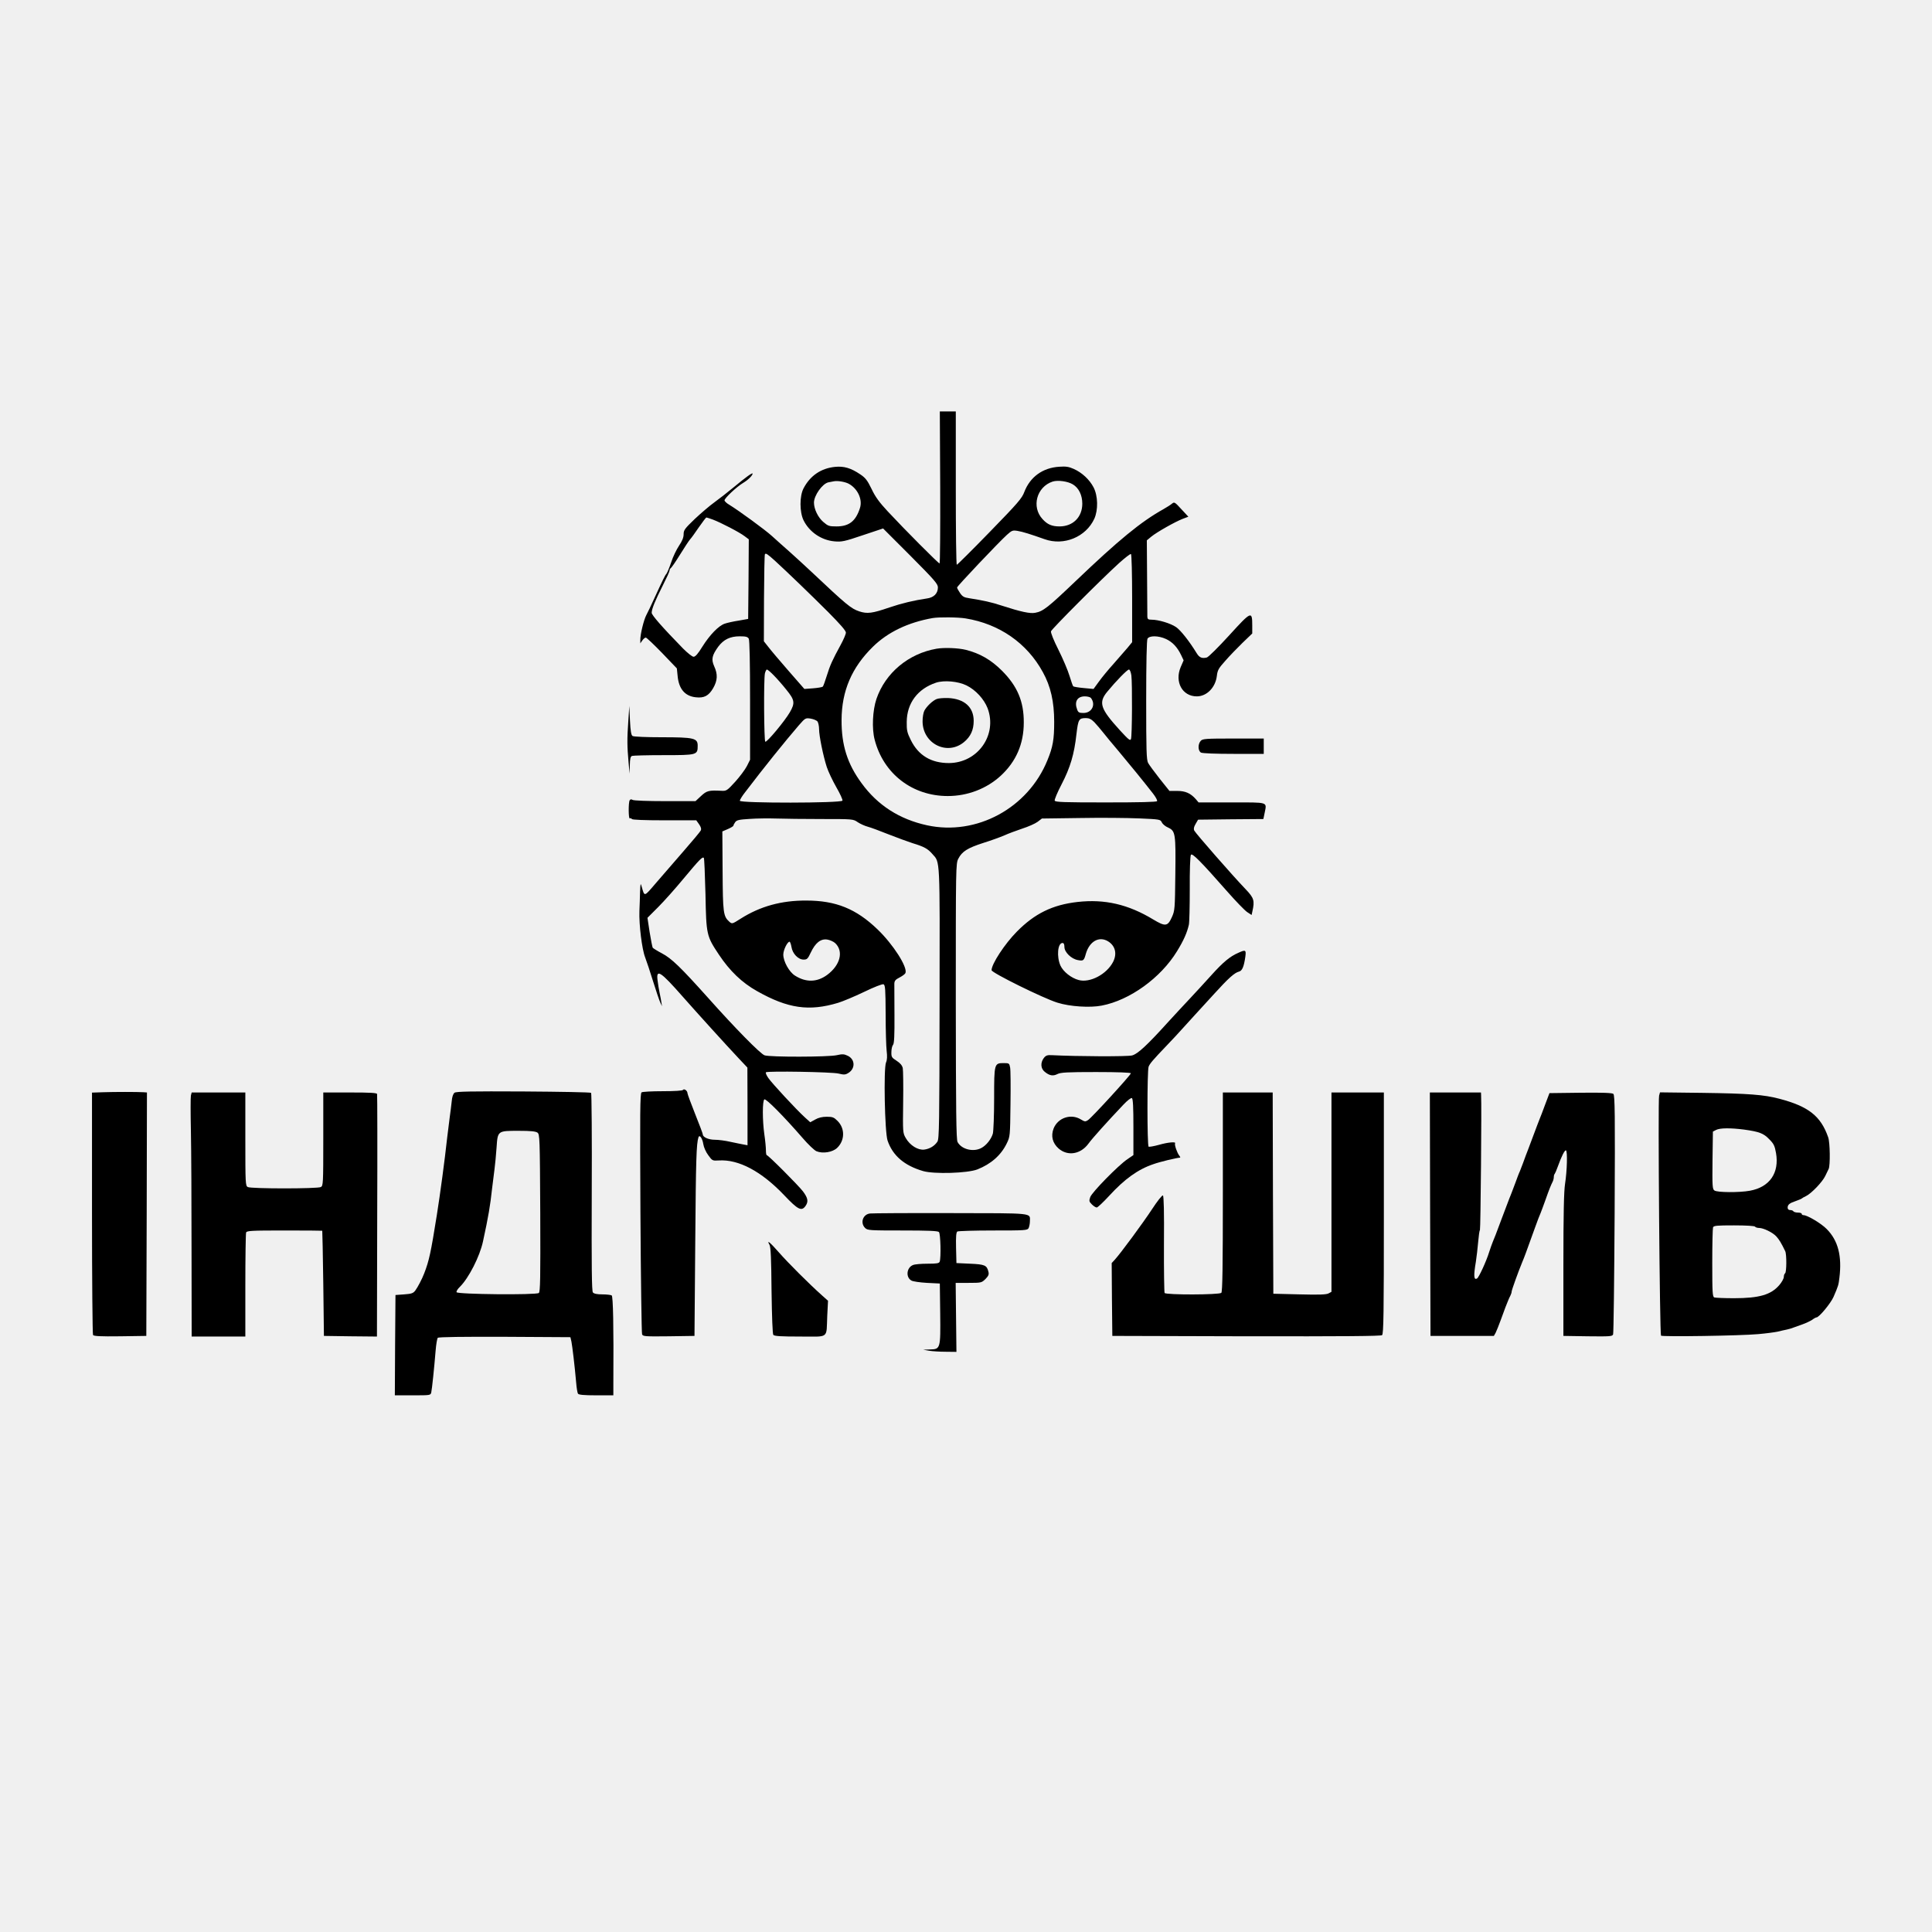
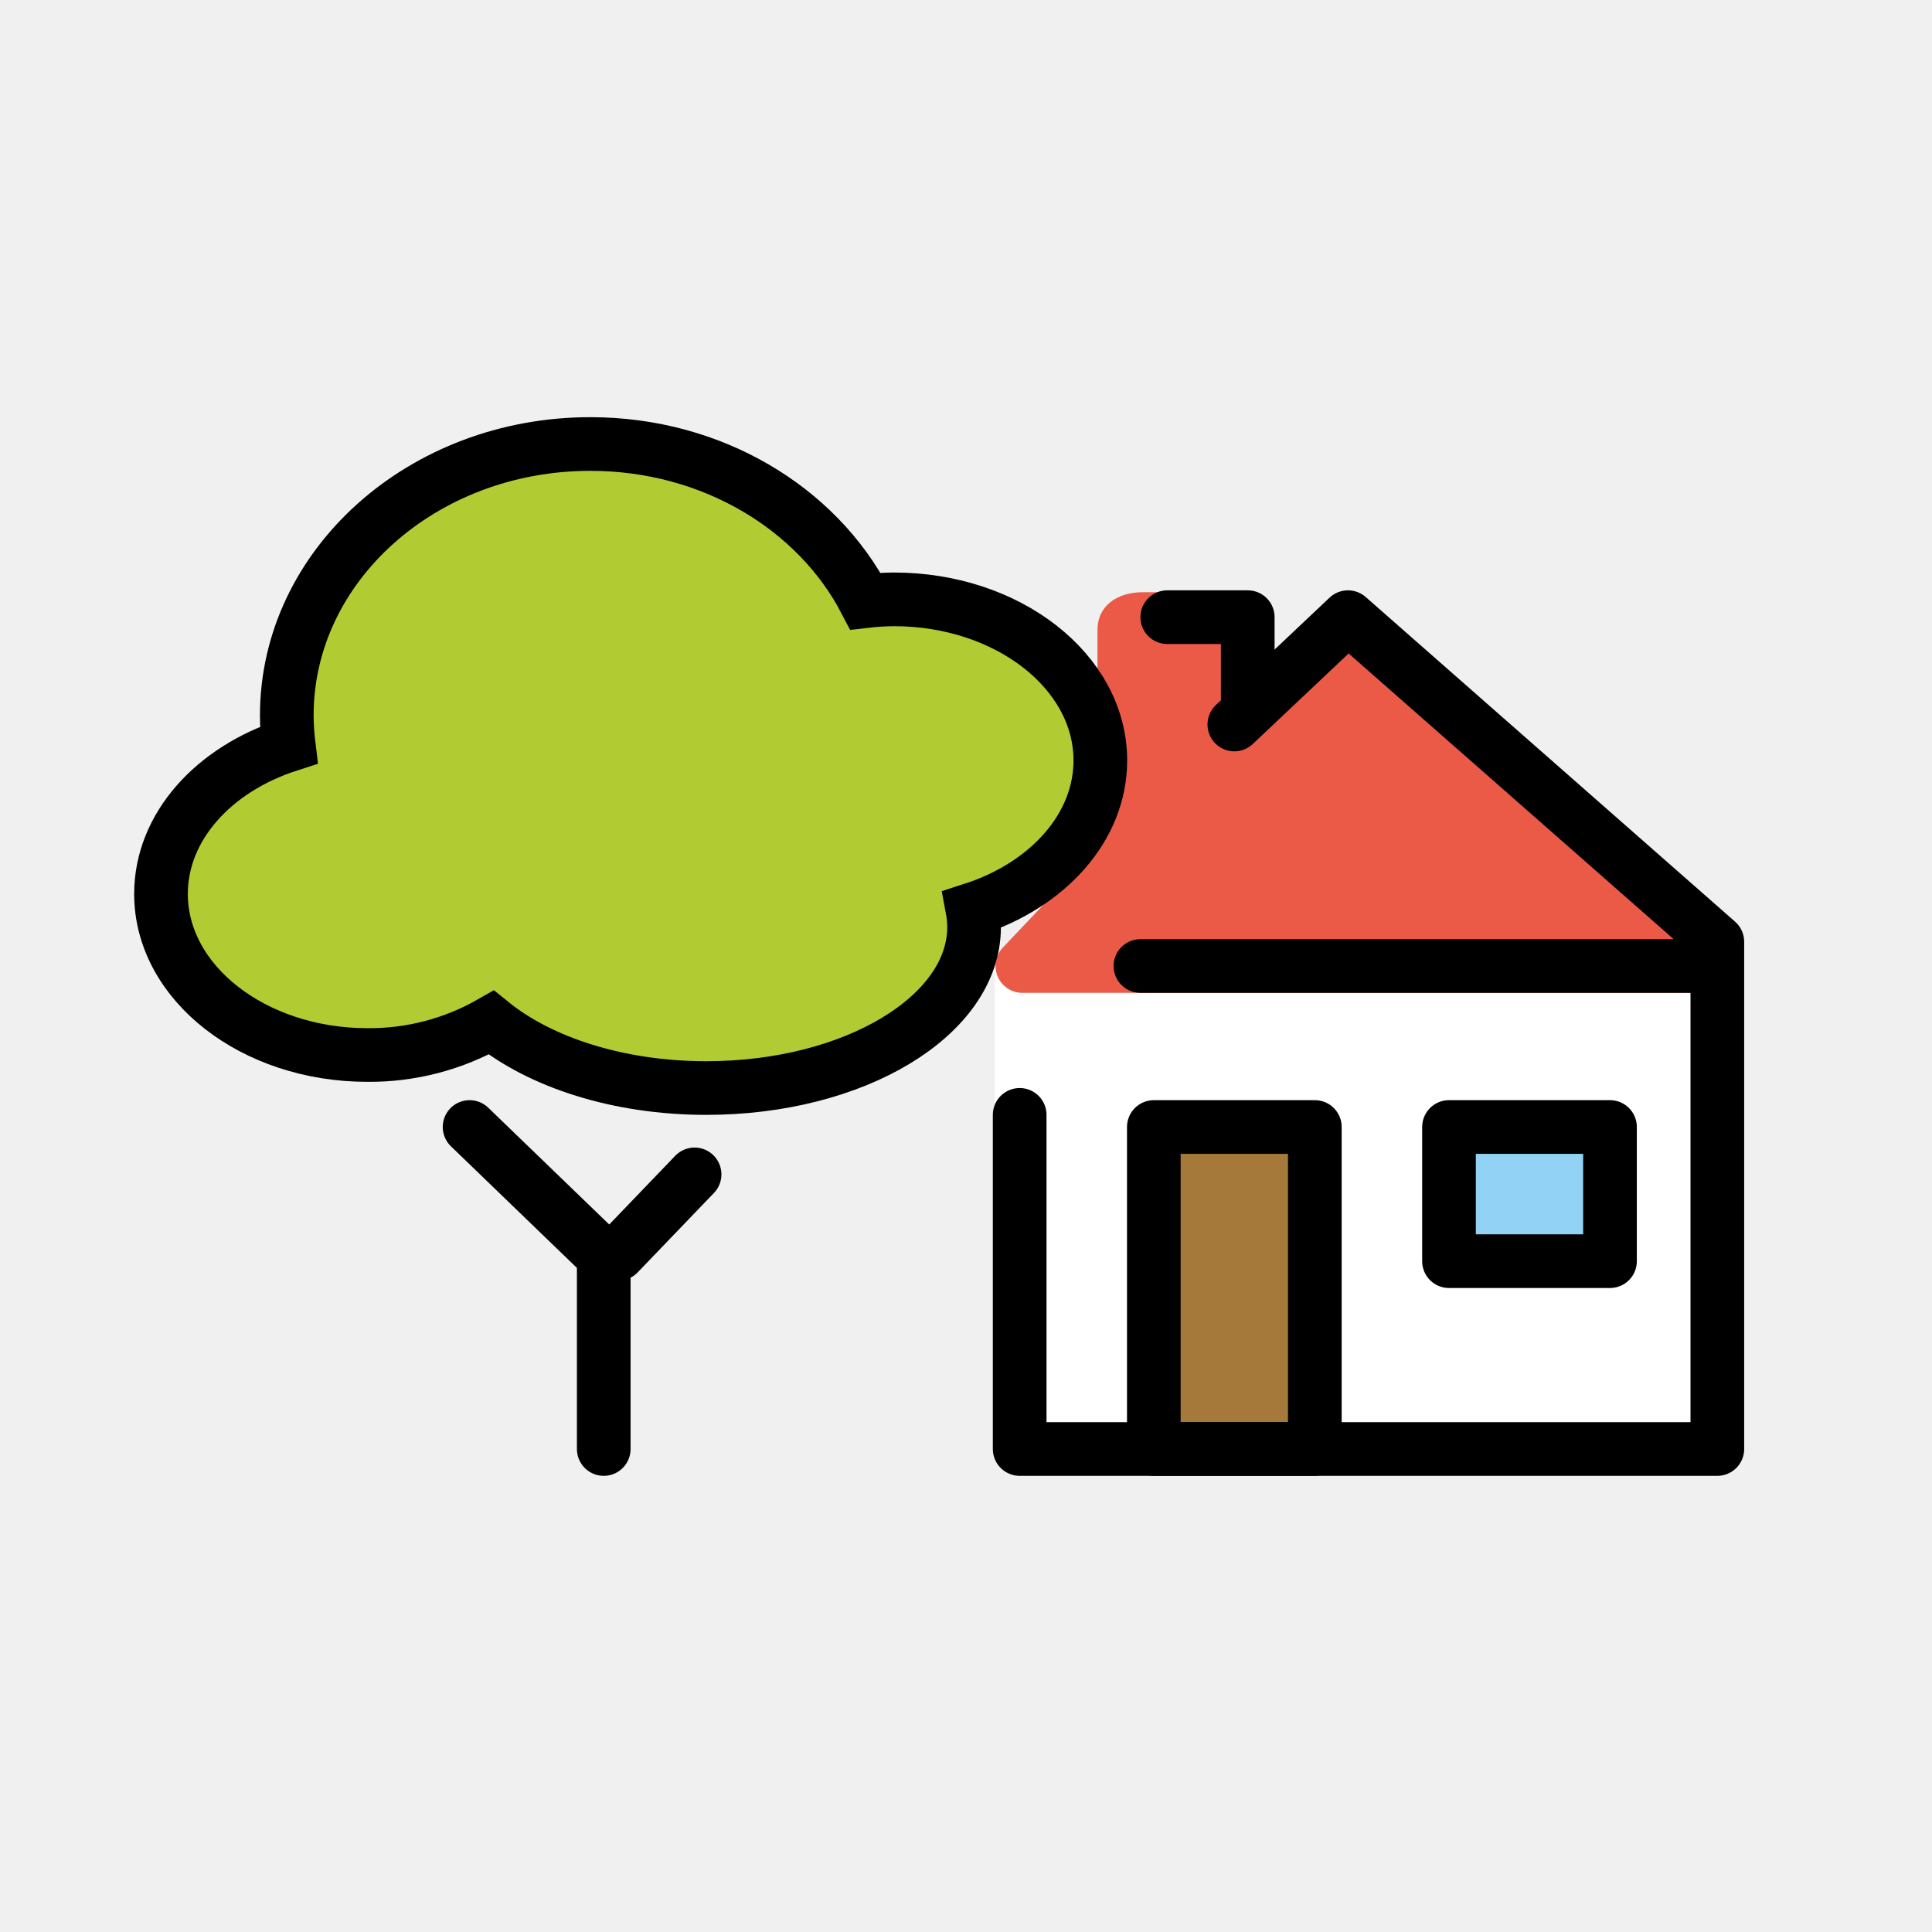
- <svg xmlns="http://www.w3.org/2000/svg" version="1.0" width="72pt" height="72pt" viewBox="0 0 72 72" preserveAspectRatio="xMidYMid meet">
-   <g transform="translate(0,72) scale(0.004762,-0.004762)" fill="#000000" stroke="none">
-     <path d="M7358 11305 c1 -327 -1 -595 -5 -595 -9 0 -272 264 -406 408 -65 70 -97 113 -126 175 -33 68 -48 87 -88 114 -74 50 -128 66 -198 59 -110 -11 -195 -69 -247 -169 -31 -60 -31 -183 0 -248 45 -92 139 -157 243 -166 55 -5 77 -1 221 48 l159 53 215 -215 c185 -186 214 -219 214 -246 0 -48 -32 -80 -87 -87 -101 -15 -194 -37 -292 -70 -136 -47 -174 -51 -236 -31 -65 22 -97 48 -375 310 -47 44 -123 114 -169 155 -47 41 -110 98 -140 125 -55 50 -261 200 -333 244 -21 12 -38 28 -38 35 0 17 95 106 145 136 40 24 74 58 75 73 0 11 -51 -26 -150 -108 -47 -39 -114 -91 -150 -117 -36 -26 -104 -84 -153 -130 -78 -75 -87 -87 -87 -119 0 -26 -11 -53 -36 -90 -20 -30 -48 -88 -61 -129 -14 -41 -31 -82 -37 -90 -13 -15 -26 -42 -101 -205 -20 -44 -45 -97 -56 -117 -21 -39 -49 -154 -48 -198 l0 -25 16 23 c8 12 21 22 27 22 6 0 63 -54 127 -120 l116 -121 6 -59 c9 -101 57 -158 141 -167 66 -8 102 11 137 71 35 61 37 109 8 172 -24 54 -17 85 32 153 42 56 93 81 168 81 49 0 62 -4 71 -19 6 -13 10 -183 10 -483 l0 -464 -25 -50 c-14 -27 -55 -82 -91 -122 -64 -70 -69 -73 -108 -71 -99 5 -115 1 -160 -41 l-43 -40 -239 0 c-132 0 -246 4 -254 10 -9 6 -17 5 -22 -3 -11 -17 -10 -149 1 -142 5 3 12 1 16 -5 4 -6 97 -10 255 -10 l249 0 22 -31 c15 -22 19 -36 13 -49 -5 -10 -66 -83 -135 -162 -69 -79 -165 -190 -214 -247 -96 -112 -90 -111 -113 -31 -9 32 -10 29 -13 -40 -1 -41 -3 -109 -5 -150 -4 -105 20 -300 45 -363 11 -28 39 -113 62 -187 23 -74 48 -148 56 -165 l14 -30 -5 30 c-2 17 -9 50 -14 75 -5 25 -13 69 -16 98 -12 92 23 70 197 -128 120 -136 333 -371 440 -485 l66 -70 1 -304 0 -304 -32 6 c-18 3 -64 13 -103 21 -38 9 -93 16 -120 16 -50 0 -95 20 -95 42 0 6 -27 78 -60 160 -33 83 -60 156 -60 163 0 19 -27 38 -35 25 -4 -6 -63 -10 -158 -10 -84 0 -158 -4 -166 -9 -12 -8 -13 -151 -9 -942 3 -514 9 -942 13 -952 7 -16 24 -17 209 -15 l201 3 6 735 c5 656 9 767 25 819 8 25 31 -7 38 -53 4 -25 20 -62 39 -87 31 -43 33 -44 82 -41 156 10 334 -85 512 -272 108 -114 136 -128 167 -84 24 34 19 62 -20 114 -37 48 -272 284 -284 284 -3 0 -6 17 -6 38 0 20 -5 75 -12 122 -16 112 -16 266 0 276 13 8 155 -136 299 -302 43 -50 92 -97 109 -104 49 -20 125 -8 161 26 61 58 63 152 4 211 -29 29 -39 33 -85 33 -35 0 -65 -7 -91 -22 l-38 -21 -43 39 c-65 59 -255 264 -285 307 -14 20 -23 40 -19 45 12 11 515 3 569 -10 41 -10 52 -10 75 4 57 34 55 107 -3 135 -29 14 -42 15 -86 5 -65 -15 -526 -16 -566 -1 -34 13 -229 211 -441 449 -216 241 -286 309 -362 349 -36 19 -68 39 -72 44 -3 6 -14 60 -24 122 l-17 112 84 84 c46 46 135 146 197 221 126 151 149 175 160 164 4 -4 9 -132 13 -284 6 -319 8 -327 105 -473 85 -128 181 -220 299 -286 241 -136 407 -160 635 -91 36 11 127 49 202 85 78 38 143 63 152 60 14 -6 16 -37 17 -234 0 -125 4 -255 8 -288 5 -41 4 -70 -5 -90 -20 -48 -10 -546 12 -611 40 -118 131 -196 278 -239 86 -25 348 -17 425 13 106 42 184 110 229 202 27 55 27 57 30 309 2 139 1 269 -3 287 -6 32 -8 34 -49 34 -75 0 -76 -2 -76 -276 0 -133 -5 -255 -10 -276 -13 -44 -52 -93 -91 -113 -63 -33 -154 -10 -185 47 -11 18 -13 243 -14 1101 0 1057 0 1079 20 1117 29 56 71 83 195 123 61 19 135 46 165 59 30 14 93 37 140 53 47 15 101 39 120 53 l34 26 297 4 c164 3 373 1 464 -3 162 -7 167 -8 177 -31 6 -13 28 -32 50 -41 57 -27 60 -46 56 -368 -3 -270 -4 -282 -27 -333 -33 -73 -51 -75 -146 -18 -195 118 -379 161 -592 137 -196 -22 -336 -91 -475 -232 -95 -96 -198 -253 -198 -302 0 -20 405 -220 515 -254 98 -31 256 -41 347 -23 220 42 462 217 589 425 53 86 79 146 93 208 4 16 7 142 7 280 -1 139 3 259 9 267 10 16 75 -49 287 -290 65 -74 134 -145 153 -158 l35 -23 6 28 c19 84 13 105 -53 174 -101 105 -392 438 -402 459 -6 13 -3 29 11 52 l19 33 256 3 255 2 10 48 c17 88 35 82 -258 82 l-259 0 -22 26 c-41 46 -81 64 -146 64 l-60 0 -76 95 c-41 52 -82 108 -91 124 -13 26 -15 97 -15 491 0 299 4 468 10 481 15 26 86 25 145 -2 51 -24 88 -63 118 -125 l20 -42 -23 -53 c-49 -116 13 -229 126 -229 78 0 146 69 157 160 5 45 14 60 66 118 32 37 93 100 135 141 l76 73 0 62 c0 117 -7 114 -179 -75 -85 -93 -164 -172 -177 -175 -37 -9 -58 -1 -79 34 -59 96 -125 179 -161 204 -44 30 -138 58 -191 58 -27 0 -33 4 -34 23 0 12 -1 152 -2 310 l-2 288 35 29 c44 36 186 116 245 139 l45 17 -55 59 c-50 55 -55 58 -72 44 -10 -9 -40 -28 -68 -44 -176 -98 -351 -242 -685 -561 -219 -209 -257 -239 -319 -250 -39 -8 -113 8 -261 56 -81 27 -146 41 -255 58 -41 6 -53 13 -72 41 -13 19 -23 38 -23 43 0 10 324 352 390 412 39 35 45 37 83 31 42 -7 99 -25 212 -65 151 -54 323 17 389 160 31 69 29 179 -6 246 -32 61 -90 115 -155 144 -38 17 -61 21 -114 17 -129 -8 -228 -80 -273 -198 -18 -49 -51 -87 -271 -313 -137 -141 -253 -256 -257 -256 -5 0 -8 270 -8 600 l0 600 -62 0 -63 0 3 -595z m-718 30 c71 -37 112 -123 90 -191 -33 -103 -85 -144 -184 -144 -57 0 -66 3 -103 35 -41 35 -73 101 -73 151 0 56 66 149 113 159 12 2 31 6 42 8 28 6 85 -3 115 -18z m1756 -6 c47 -28 74 -85 74 -151 0 -105 -73 -178 -178 -178 -60 0 -95 15 -133 57 -89 96 -46 253 79 294 41 13 119 2 158 -22z m-2816 -276 c61 -23 208 -99 248 -130 l32 -24 -2 -312 -3 -311 -73 -13 c-40 -6 -90 -17 -110 -24 -48 -16 -117 -87 -176 -181 -33 -54 -54 -78 -68 -78 -11 0 -47 29 -83 65 -162 166 -245 261 -245 279 0 30 28 97 87 214 29 57 53 109 53 117 0 7 4 15 8 17 5 2 38 49 73 106 35 57 71 111 79 120 9 9 40 52 69 95 29 42 56 77 59 77 4 0 27 -8 52 -17z m485 -322 c95 -87 281 -266 418 -403 91 -92 137 -144 137 -159 0 -12 -19 -56 -42 -98 -63 -115 -83 -159 -108 -241 -13 -41 -26 -79 -31 -84 -4 -4 -38 -10 -76 -13 l-68 -5 -125 143 c-69 79 -140 163 -158 187 l-34 43 1 336 c1 185 4 340 7 345 7 11 19 3 79 -51z m2795 -295 l0 -342 -37 -45 c-21 -24 -69 -80 -108 -124 -40 -44 -91 -106 -114 -138 l-43 -59 -76 7 c-43 4 -80 10 -83 14 -4 3 -16 40 -29 81 -12 41 -51 133 -86 203 -39 77 -62 136 -59 146 6 19 393 407 534 535 46 41 87 73 92 70 5 -3 9 -159 9 -348z m-1303 -156 c264 -43 480 -193 604 -420 62 -112 89 -232 89 -390 0 -137 -10 -196 -53 -300 -152 -375 -555 -593 -942 -509 -216 47 -387 157 -512 329 -112 152 -158 299 -157 495 1 228 80 411 245 573 117 115 276 191 469 225 49 8 196 7 257 -3z m-1502 -445 c24 -24 69 -75 99 -113 66 -81 69 -104 27 -177 -40 -69 -180 -237 -192 -230 -10 7 -13 483 -3 534 4 17 11 31 16 31 5 0 29 -20 53 -45z m2799 -1 c8 -64 6 -475 -3 -498 -6 -16 -19 -5 -87 69 -153 168 -169 216 -99 301 69 84 157 174 170 174 7 0 15 -19 19 -46z m-317 -176 c41 -52 8 -118 -58 -118 -33 0 -41 4 -49 26 -24 62 0 104 60 104 21 0 42 -6 47 -12z m-2139 -185 c6 -9 12 -36 12 -59 0 -53 32 -209 60 -296 12 -37 46 -108 75 -159 29 -50 51 -98 48 -105 -8 -20 -803 -21 -803 -1 0 8 19 39 43 69 146 192 308 393 419 522 50 57 52 58 92 52 23 -4 47 -14 54 -23z m2166 -5 c17 -18 47 -53 66 -77 19 -25 76 -93 125 -151 86 -103 187 -226 268 -330 21 -27 36 -54 32 -60 -4 -7 -137 -10 -401 -10 -323 0 -396 2 -400 14 -3 7 21 65 54 128 68 131 99 236 116 391 14 118 19 127 75 127 24 0 41 -8 65 -32z m-2133 -758 c245 0 246 0 282 -25 20 -13 55 -29 78 -35 23 -6 96 -33 163 -60 66 -26 151 -57 188 -69 89 -27 119 -43 155 -85 61 -68 58 -15 56 -1169 -1 -952 -3 -1060 -17 -1082 -23 -34 -59 -56 -103 -62 -49 -6 -112 33 -145 91 -23 40 -23 45 -20 279 2 131 0 252 -3 268 -5 21 -20 39 -48 57 -39 25 -42 30 -41 69 0 23 6 48 13 56 9 11 12 74 11 234 -1 120 -1 230 -1 245 1 22 9 32 41 48 23 12 43 27 46 35 18 46 -97 225 -218 341 -168 162 -327 226 -558 226 -195 1 -361 -45 -514 -142 -66 -42 -67 -42 -88 -24 -48 43 -51 69 -53 398 l-2 309 44 19 c23 10 43 22 43 27 0 4 6 16 14 27 12 16 31 20 113 25 54 4 148 5 208 3 61 -2 221 -4 356 -4z m105 -971 c68 -64 40 -173 -63 -249 -79 -58 -166 -60 -252 -5 -45 28 -91 111 -91 164 0 36 32 101 49 101 4 0 11 -18 15 -41 8 -53 53 -99 95 -99 27 0 33 6 56 55 36 76 77 109 128 102 21 -3 50 -16 63 -28z m2134 15 c58 -35 74 -97 41 -162 -50 -97 -181 -166 -269 -142 -58 15 -121 65 -143 113 -31 70 -22 177 16 177 10 0 15 -10 15 -31 0 -41 54 -94 106 -103 42 -8 47 -5 62 50 28 96 102 139 172 98z" />
-     <path d="M7330 10043 c-220 -38 -401 -189 -471 -393 -30 -89 -37 -232 -14 -319 69 -267 295 -441 572 -441 155 0 304 57 415 159 120 111 180 249 180 416 1 165 -50 285 -171 406 -85 85 -172 135 -282 163 -60 15 -170 19 -229 9z m233 -287 c72 -35 138 -107 166 -179 78 -209 -77 -428 -303 -429 -139 0 -239 60 -298 180 -29 58 -33 77 -32 142 1 146 85 259 229 307 63 21 173 11 238 -21z" />
-     <path d="M7330 9649 c-32 -13 -78 -57 -96 -91 -8 -15 -14 -52 -14 -83 0 -175 192 -272 324 -163 52 43 76 95 76 166 0 108 -73 173 -200 179 -36 1 -76 -2 -90 -8z" />
-     <path d="M4917 9475 c-10 -140 -9 -197 2 -320 l8 -90 2 66 c1 51 5 68 17 73 9 3 120 6 248 6 262 0 266 1 266 74 0 59 -28 66 -282 66 -117 0 -220 4 -228 10 -10 6 -16 38 -20 122 l-5 113 -8 -120z" />
-     <path d="M9397 9322 c-24 -26 -22 -79 2 -92 12 -6 112 -10 255 -10 l236 0 0 60 0 60 -238 0 c-219 0 -240 -2 -255 -18z" />
-     <path d="M9691 7663 c-65 -28 -118 -72 -211 -175 -51 -57 -127 -139 -169 -184 -42 -44 -116 -125 -166 -179 -169 -187 -241 -253 -285 -265 -36 -10 -435 -8 -628 2 -36 2 -47 -2 -63 -22 -28 -37 -25 -84 8 -109 37 -30 64 -34 98 -17 25 13 76 16 303 16 170 0 272 -4 272 -10 0 -13 -306 -347 -335 -366 -21 -14 -26 -13 -56 5 -78 48 -181 13 -214 -72 -22 -58 -8 -113 39 -155 72 -63 174 -46 236 40 29 40 144 168 271 302 33 35 61 56 67 52 9 -5 12 -72 12 -227 l0 -219 -47 -32 c-72 -49 -278 -259 -291 -297 -10 -29 -9 -35 13 -57 13 -13 30 -24 38 -24 7 0 50 40 96 90 122 133 226 208 347 249 53 19 183 50 208 51 5 0 2 7 -5 16 -17 21 -39 85 -33 96 9 14 -54 9 -127 -12 -40 -11 -76 -17 -80 -14 -12 7 -12 596 0 626 10 25 34 53 144 168 40 41 94 100 121 130 27 30 72 80 100 110 28 30 96 105 151 165 108 119 156 162 191 171 25 6 39 38 50 117 7 53 2 56 -55 30z" />
-     <path d="M808 6572 l-88 -3 0 -942 c0 -518 4 -948 8 -955 7 -9 56 -12 213 -10 l204 3 3 953 2 952 -27 2 c-51 3 -227 3 -315 0z" />
-     <path d="M3557 6568 c-11 -9 -19 -32 -22 -68 -3 -30 -10 -84 -15 -120 -5 -36 -14 -108 -20 -160 -20 -185 -56 -449 -81 -607 -47 -296 -61 -360 -99 -458 -16 -43 -52 -111 -70 -135 -16 -21 -29 -26 -87 -30 l-68 -5 -3 -392 -2 -393 140 0 c137 0 140 0 145 23 6 26 23 191 34 325 4 51 12 97 17 102 7 7 201 9 524 8 l514 -3 8 -35 c7 -36 25 -184 37 -320 3 -41 10 -81 14 -87 6 -9 46 -13 143 -13 l134 0 0 88 c3 459 -2 687 -13 694 -7 4 -40 8 -73 8 -42 0 -65 5 -74 15 -9 11 -11 194 -9 784 2 424 -1 774 -5 778 -4 5 -243 9 -530 11 -410 2 -525 0 -539 -10z m649 -312 c18 -14 19 -34 22 -629 2 -515 0 -616 -11 -626 -21 -17 -639 -11 -644 6 -3 7 9 26 26 42 69 68 156 238 181 356 42 193 57 283 70 405 6 52 15 124 20 160 5 36 12 111 16 168 9 133 7 132 174 132 93 0 131 -4 146 -14z" />
-     <path d="M1494 6546 c-3 -13 -3 -138 0 -278 3 -139 5 -558 5 -930 l1 -678 210 0 210 0 0 399 c0 220 3 406 6 415 5 14 41 16 300 16 162 0 295 -1 296 -2 1 -2 5 -187 8 -413 l5 -410 207 -3 208 -2 2 942 c2 519 1 949 -1 956 -2 9 -53 12 -212 12 l-209 0 0 -365 c0 -350 -1 -365 -19 -375 -26 -14 -546 -14 -572 0 -18 10 -19 25 -19 375 l0 365 -210 0 -210 0 -6 -24z" />
-     <path d="M9570 5792 c0 -592 -3 -781 -12 -790 -16 -16 -434 -17 -444 -1 -3 6 -6 179 -5 384 2 246 -1 375 -8 379 -6 4 -44 -44 -85 -107 -73 -111 -247 -347 -293 -397 l-23 -25 2 -285 3 -285 1049 -3 c767 -1 1052 1 1062 9 12 10 14 172 14 955 l0 944 -205 0 -205 0 0 -780 0 -780 -22 -12 c-18 -10 -73 -12 -228 -8 l-205 5 -3 788 -2 787 -195 0 -195 0 0 -778z" />
-     <path d="M11192 5618 l3 -953 248 0 248 0 14 25 c7 14 25 59 40 100 15 41 31 85 36 98 5 12 14 34 20 50 6 15 15 35 20 44 5 10 9 23 9 30 0 11 54 161 82 228 20 48 24 59 100 270 23 65 32 86 46 120 6 14 22 59 37 100 28 80 42 114 56 142 5 10 9 26 9 36 0 10 3 22 7 25 3 4 14 28 23 54 31 86 55 133 65 130 13 -5 9 -160 -7 -262 -9 -58 -13 -234 -13 -635 l0 -555 191 -3 c174 -2 192 -1 198 15 4 9 9 434 12 944 4 784 2 928 -10 938 -9 8 -84 11 -257 9 l-243 -3 -34 -90 c-18 -49 -37 -99 -42 -110 -5 -11 -29 -76 -55 -145 -26 -69 -50 -134 -55 -145 -4 -11 -13 -36 -20 -55 -7 -19 -18 -48 -25 -65 -8 -16 -23 -57 -35 -90 -12 -33 -26 -70 -31 -82 -5 -13 -13 -33 -18 -45 -5 -13 -30 -79 -56 -148 -51 -136 -57 -153 -73 -190 -6 -14 -18 -49 -28 -79 -22 -72 -80 -197 -94 -206 -26 -16 -29 18 -10 130 6 39 14 108 18 155 4 47 10 90 14 95 5 8 14 976 9 1053 l-1 22 -200 0 -200 0 2 -952z" />
-     <path d="M12984 6545 c-10 -38 5 -1868 15 -1878 10 -10 618 -1 761 12 58 5 125 14 150 19 25 6 59 14 75 17 17 4 39 10 50 15 11 4 43 16 70 25 28 10 62 26 77 36 14 11 30 19 34 19 20 0 111 110 133 160 38 88 39 92 46 150 21 170 -10 292 -100 382 -42 43 -151 108 -181 108 -8 0 -14 5 -14 10 0 6 -13 10 -29 10 -17 0 -33 5 -36 10 -3 6 -15 10 -26 10 -12 0 -19 7 -19 19 0 23 14 35 65 52 22 8 42 16 45 19 3 3 18 12 35 20 42 21 127 110 149 156 10 21 22 47 27 56 13 26 11 208 -4 248 -58 166 -154 241 -382 301 -122 32 -240 41 -602 46 l-332 4 -7 -26z m663 -265 c121 -17 154 -29 199 -76 36 -36 43 -52 53 -108 27 -156 -50 -267 -205 -295 -81 -15 -256 -14 -277 2 -16 11 -17 34 -15 237 l3 224 25 13 c31 16 113 16 217 3z m88 -760 c3 -5 17 -10 30 -10 36 0 107 -35 136 -66 23 -26 37 -48 70 -116 12 -25 11 -165 -1 -173 -5 -3 -10 -16 -10 -29 0 -12 -16 -41 -35 -63 -65 -76 -157 -103 -355 -103 -76 0 -145 3 -154 6 -14 5 -16 39 -16 269 0 145 3 270 6 279 5 14 29 16 164 16 95 0 161 -4 165 -10z" />
-     <path d="M6809 5623 c-56 -6 -79 -73 -39 -113 19 -19 33 -20 293 -20 199 0 276 -3 285 -12 13 -13 17 -202 6 -232 -5 -13 -23 -16 -94 -16 -49 0 -100 -4 -114 -10 -51 -19 -60 -96 -13 -122 12 -7 67 -15 122 -18 l100 -5 3 -234 c3 -278 2 -280 -81 -282 l-52 -2 45 -8 c25 -4 83 -8 130 -8 l85 -1 -3 270 -3 270 101 0 c100 0 102 1 132 30 24 25 29 36 23 58 -12 50 -28 57 -143 62 l-107 5 -3 119 c-2 89 1 121 10 128 7 4 133 8 280 8 254 0 268 1 278 19 5 11 10 35 10 53 0 67 42 63 -617 64 -329 1 -614 -1 -634 -3z" />
-     <path d="M6022 5378 c10 -17 14 -110 16 -358 3 -210 8 -340 14 -347 8 -10 62 -13 209 -13 232 0 205 -21 213 162 l6 118 -47 42 c-100 89 -267 256 -336 335 -71 81 -100 105 -75 61z" />
+ <svg xmlns="http://www.w3.org/2000/svg" id="emoji" viewBox="0 0 72 72" version="1.1">
+   <g id="color">
+     <rect x="37.075" y="36.053" width="26.884" height="18.114" fill="#FFFFFF" />
+     <polygon fill="#EA5A47" stroke="#EA5A47" stroke-linecap="round" stroke-linejoin="round" stroke-miterlimit="10" stroke-width="2" points="50.235,23.2 38.1,36 63.5,36" />
+     <path fill="#EA5A47" d="M47.3,26l-6.4,6.059v-8.573c0-0.931,0.755-1.416,1.686-1.416h3.028 c0.931,0,1.686,0.485,1.686,1.416C47.3,23.486,47.3,26,47.3,26z" />
+     <rect x="43" y="42" width="6" height="12" fill="#A57939" />
+     <rect x="54" y="42" width="6" height="5" fill="#92D3F5" />
+     <path fill="#B1CC33" d="M41.006,28.339c0-3.312-3.445-6.003-7.694-6.003c-0.355,0.003-0.71,0.025-1.062,0.066 c-1.8-3.455-5.707-5.855-10.25-5.855c-6.248,0-11.312,4.529-11.312,10.114c0.001,0.369,0.025,0.738,0.07,1.104 C7.966,28.666,6,30.81,6,33.314c0,3.312,3.445,6.003,7.694,6.003c1.615,0.014,3.206-0.402,4.614-1.207 c1.818,1.477,4.726,2.438,8.015,2.438c5.511,0,9.978-2.688,9.978-6.003c-0.001-0.219-0.021-0.438-0.061-0.653 C39.036,32.99,41.006,30.845,41.006,28.339z" />
+   </g>
+   <g id="hair" />
+   <g id="skin" />
+   <g id="skin-shadow" />
+   <g id="line">
+     <polyline fill="none" stroke="#000000" stroke-linecap="round" stroke-linejoin="round" stroke-miterlimit="10" stroke-width="2" points="46,27 50.235,23 64,35.098 64,54 38,54 38,41.548" />
+     <rect x="43" y="42" width="6" height="12" fill="none" stroke="#000000" stroke-linecap="round" stroke-linejoin="round" stroke-miterlimit="10" stroke-width="2" />
+     <rect x="54" y="42" width="6" height="5" fill="none" stroke="#000000" stroke-linecap="round" stroke-linejoin="round" stroke-miterlimit="10" stroke-width="2" />
+     <polyline fill="none" stroke="#000000" stroke-linecap="round" stroke-linejoin="round" stroke-miterlimit="10" stroke-width="2" points="43.5,23 46.5,23 46.5,26" />
+     <path fill="none" stroke="#000000" stroke-miterlimit="10" stroke-width="2" d="M31.245,39.34" />
+     <polyline fill="none" stroke="#000000" stroke-linecap="round" stroke-linejoin="round" stroke-width="2" points="22.5,54 22.5,46.827 17.5,42" />
+     <line x1="23.041" x2="25.885" y1="46.727" y2="43.766" fill="none" stroke="#000000" stroke-linecap="round" stroke-linejoin="round" stroke-width="2" />
+     <path fill="none" stroke="#000000" stroke-linecap="round" stroke-miterlimit="10" stroke-width="2" d="M41.006,28.339 c0-3.312-3.445-6.003-7.694-6.003c-0.355,0.003-0.71,0.025-1.062,0.066c-1.8-3.455-5.707-5.855-10.25-5.855 c-6.248,0-11.312,4.529-11.312,10.114c0.001,0.369,0.025,0.738,0.07,1.104C7.966,28.666,6,30.81,6,33.314 c0,3.312,3.445,6.003,7.694,6.003c1.615,0.014,3.206-0.402,4.614-1.207c1.818,1.477,4.726,2.438,8.015,2.438 c5.511,0,9.978-2.688,9.978-6.003c-0.001-0.219-0.021-0.438-0.061-0.653 C39.036,32.99,41.006,30.845,41.006,28.339z" />
+     <line x1="63.5" x2="42.5" y1="36" y2="36" fill="none" stroke="#000000" stroke-linecap="round" stroke-linejoin="round" stroke-miterlimit="10" stroke-width="2" />
  </g>
</svg>
